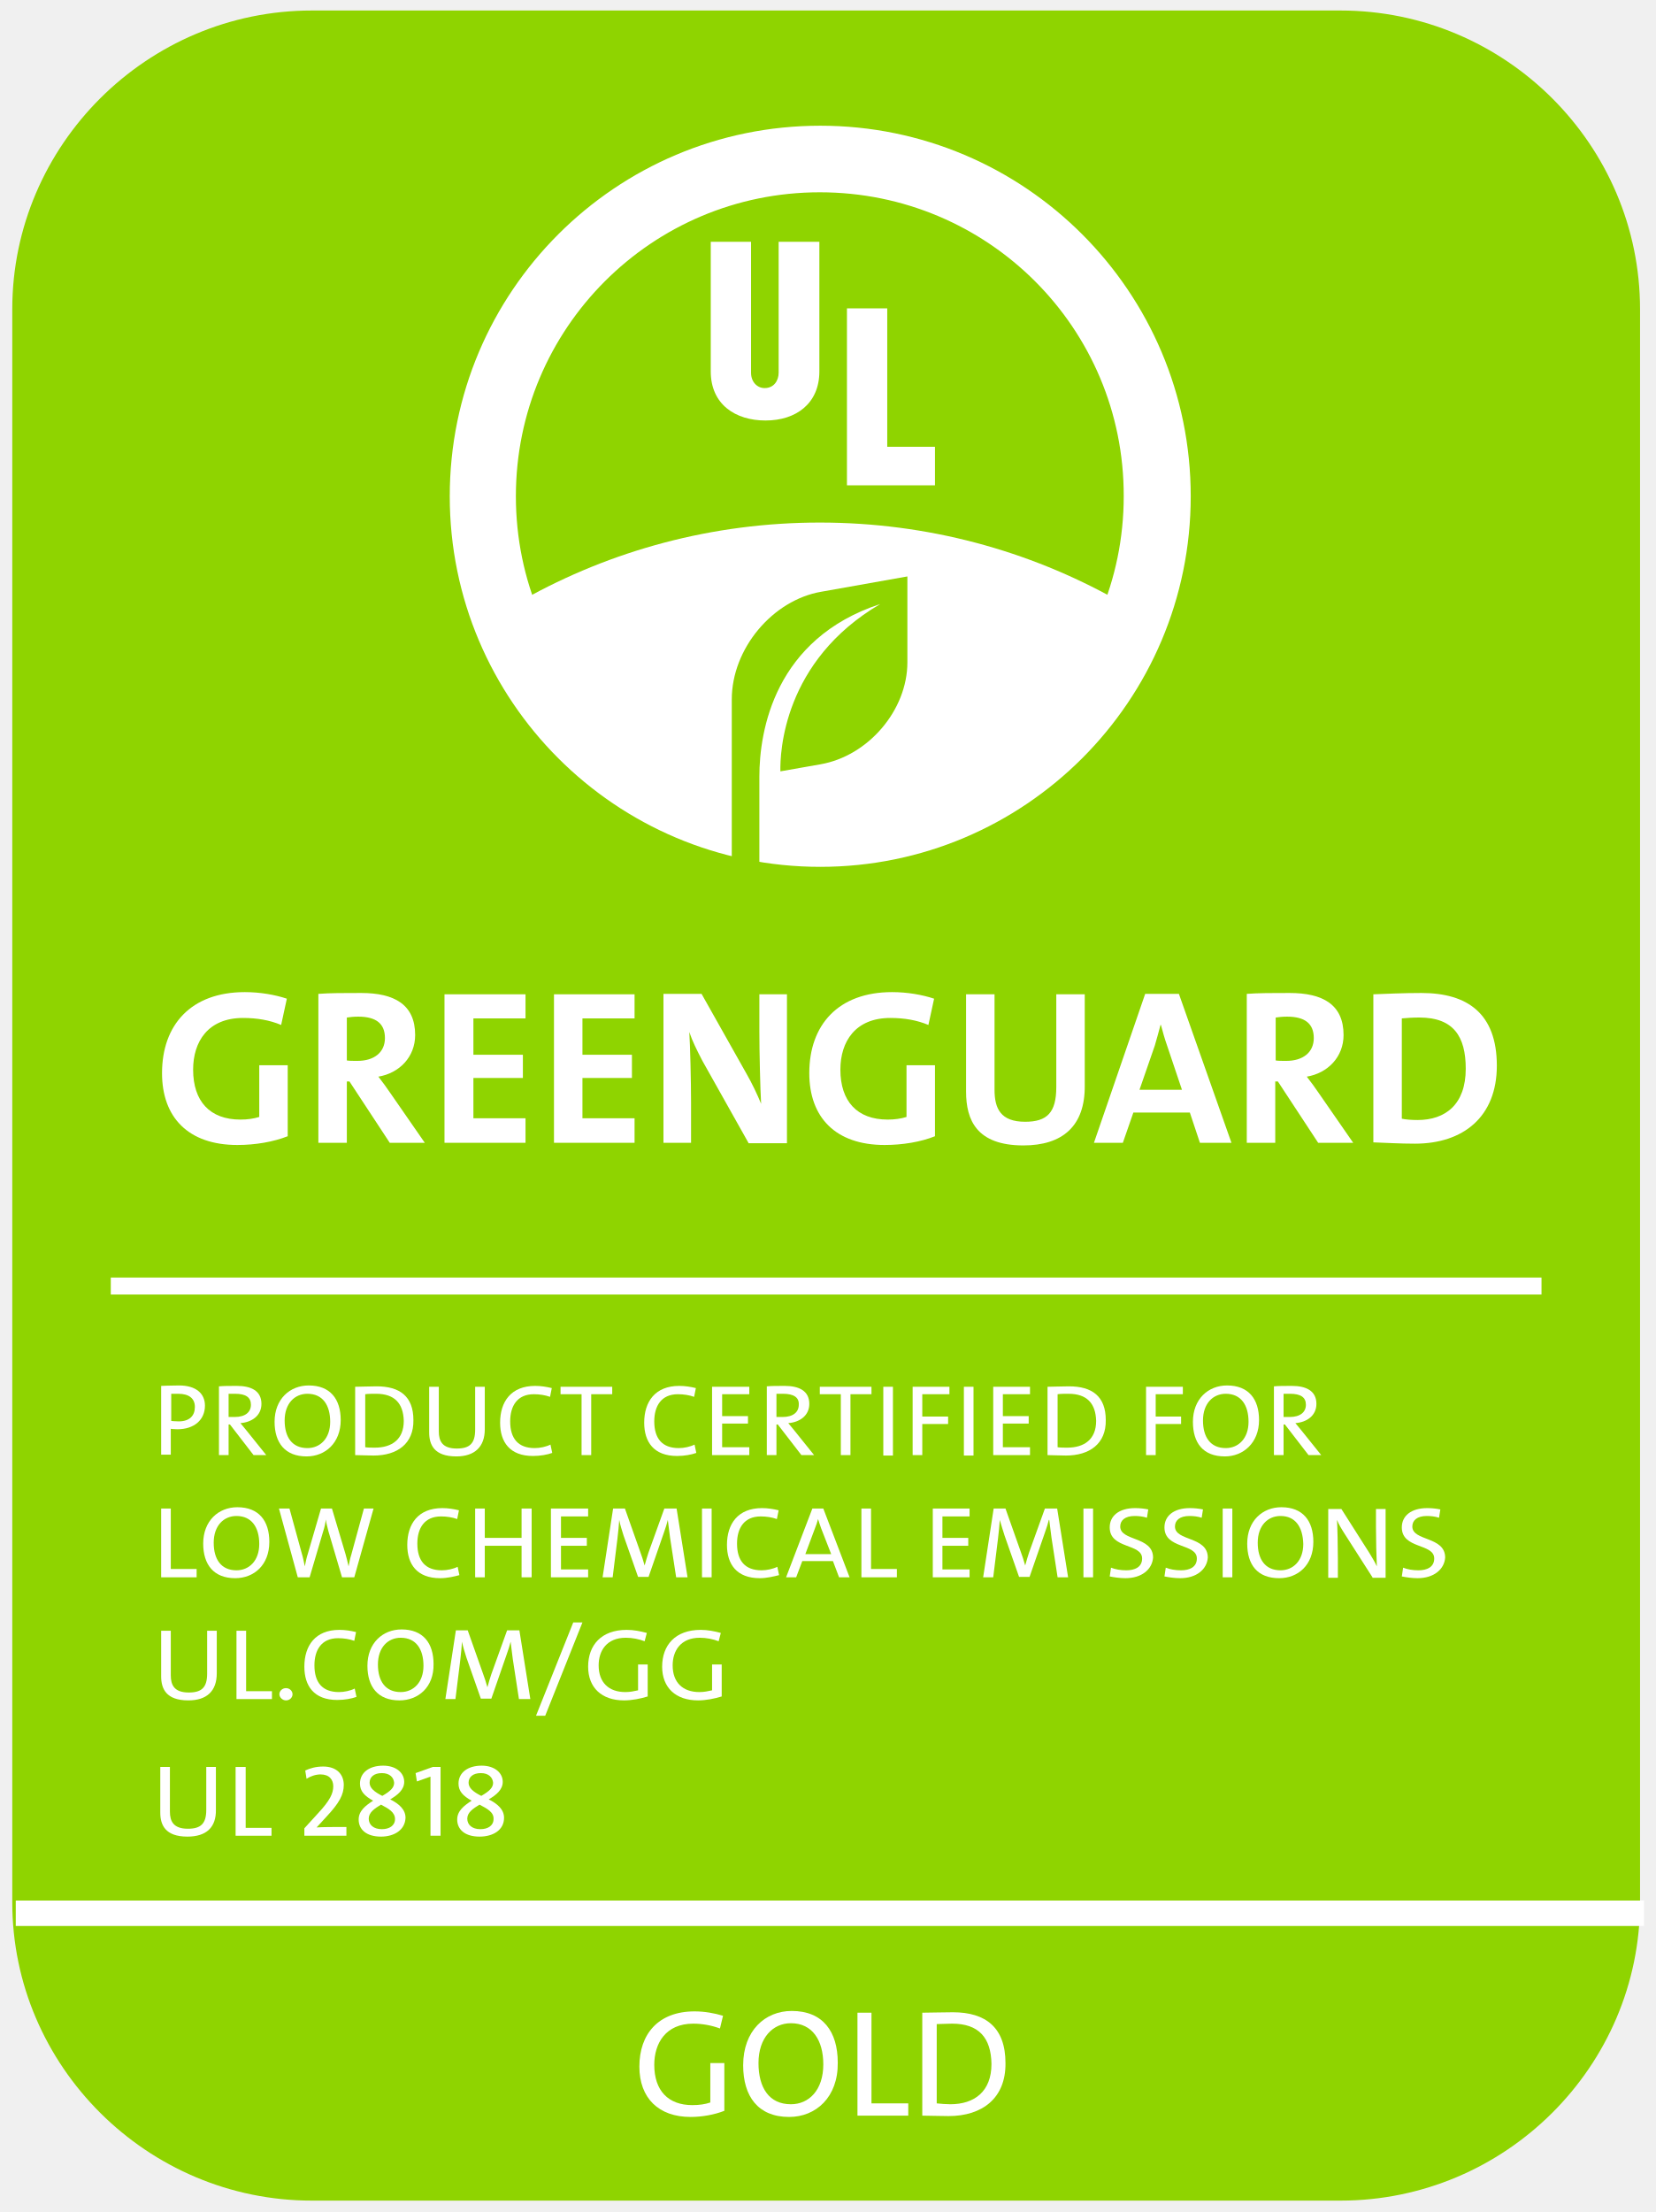
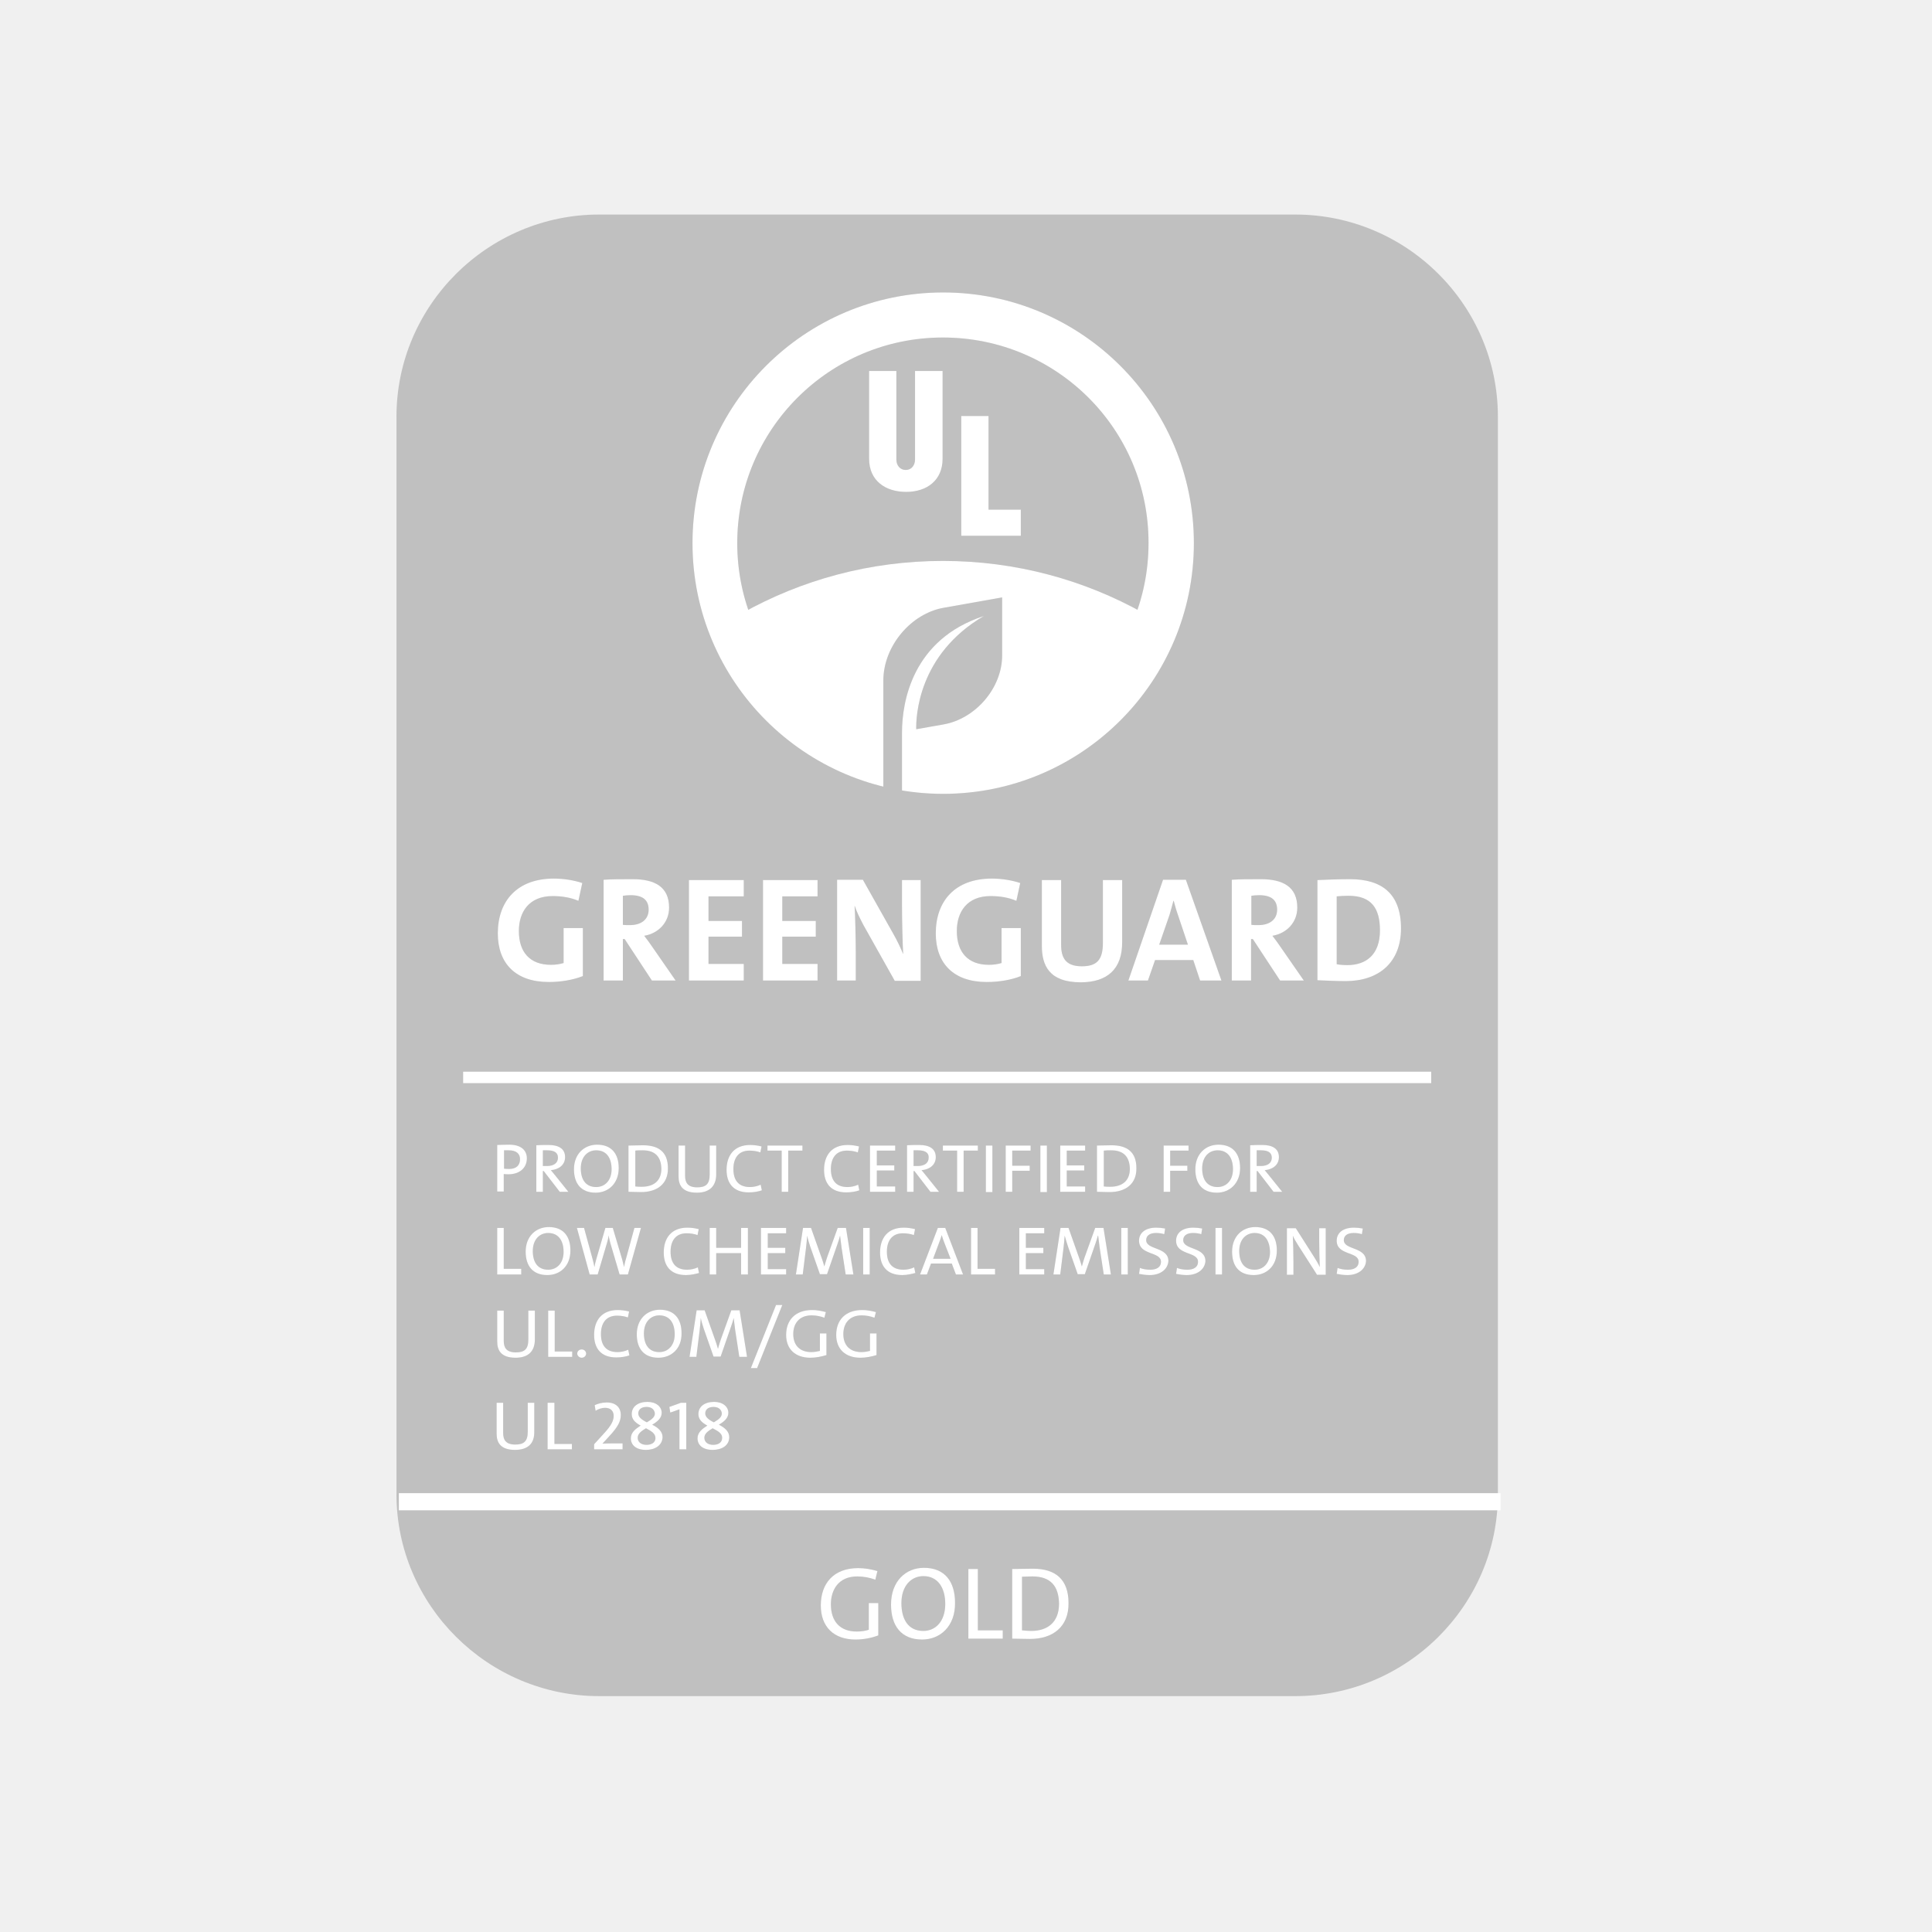
- <svg xmlns="http://www.w3.org/2000/svg" version="1.1" id="layer" x="0px" y="0px" viewBox="131 70 378 505" xml:space="preserve">
+ <svg xmlns="http://www.w3.org/2000/svg" version="1.1" id="layer" x="0px" y="0px" viewBox="0 0 652 652" style="enable-background:new 0 0 652 652;" xml:space="preserve">
+   <defs>
+     <filter id="greyscale">
+       <feColorMatrix type="saturate" values="0" />
+     </filter>
+   </defs>
  <style type="text/css">
	.st0{fill:#8FD400;}
	.st1{fill:none;stroke:#FFFFFF;stroke-width:5.804;stroke-miterlimit:10;}
	.st2{fill:#FFFFFF;}
	.st3{fill-rule:evenodd;clip-rule:evenodd;fill:#FFFFFF;}
	.st4{fill:none;stroke:#FFFFFF;stroke-width:3.869;stroke-miterlimit:10;}
</style>
-   <g>
+   <g filter="url(#greyscale)">
    <path class="st0" d="M202.2,572.4c-37.6,0-68.4-30.7-68.4-68.1V140.6c0-37.5,30.8-68.2,68.4-68.2h234.9c37.7,0,68.4,30.7,68.4,68.2   v363.7c0,37.5-30.8,68.1-68.4,68.1H202.2z" />
    <line class="st1" x1="134.6" y1="506.8" x2="506.4" y2="506.8" />
    <path class="st2" d="M288.7,553.3c-7.3,0-11.7-4.3-11.7-11.5c0-7.4,4.3-12.6,12.6-12.6c2.3,0,4.5,0.4,6.5,1l-0.7,2.9   c-1.9-0.7-4-1.1-6.1-1.1c-6.3,0-8.9,4.5-8.9,9.4c0,5.9,3.2,9.2,8.7,9.2c1.6,0,2.9-0.2,4.1-0.6V541h3.2v10.9   C294.1,552.8,291.3,553.3,288.7,553.3" />
    <path class="st2" d="M311.2,553.3c-7.1,0-10.5-4.7-10.5-11.8c0-7.9,5-12.4,11.1-12.4c7.1,0,10.5,4.7,10.5,11.8   C322.4,548.8,317.3,553.3,311.2,553.3 M311.6,531.9c-4.1,0-7.4,3.3-7.4,9.1c0,5.6,2.4,9.4,7.4,9.4c4.1,0,7.4-3.2,7.4-9.1   C319,535.8,316.5,531.9,311.6,531.9" />
    <polygon class="st2" points="326.8,553 326.8,529.5 330,529.5 330,550.2 338.4,550.2 338.4,553  " />
    <path class="st2" d="M347.6,553.1c-2.4,0-4.2-0.1-6-0.1v-23.5c1.8,0,4.5-0.1,7-0.1c7.5,0,12,3.5,12,11.6   C360.7,549,355.3,553.1,347.6,553.1 M348.4,532c-1.2,0-2.7,0.1-3.5,0.1v18.1c0.9,0.1,2.2,0.2,3.1,0.2c5.5,0,9.4-2.9,9.4-9.2   C357.3,535.2,354.5,532,348.4,532" />
    <path class="st2" d="M318.2,260.9c33,0,60.7-23.1,67.7-54c-20-11.2-43.1-17.6-67.7-17.6c-24.6,0-47.7,6.4-67.7,17.6   C257.5,237.8,285.1,260.9,318.2,260.9" />
    <polygon class="st3" points="344.5,180.8 324.4,180.8 324.4,140.4 333.6,140.4 333.6,172 344.5,172  " />
    <path class="st3" d="M318.1,154.8c0,7.3-5.3,11.2-12.3,11.2c-6.9,0-12.5-3.7-12.5-11.2v-29.6h9.2v29.9c0,2.1,1.4,3.5,3.1,3.5   c2.2,0,3.2-1.8,3.2-3.5v-29.9h9.3V154.8z" />
    <path class="st3" d="M402.9,183.3c0,46.7-37.9,84.6-84.6,84.6c-46.7,0-84.6-37.9-84.6-84.6c0-46.7,37.9-84.6,84.6-84.6   C365,98.7,402.9,136.6,402.9,183.3 M318.2,113.9c-38.4,0-69.4,31.1-69.4,69.4c0,38.4,31.1,69.4,69.4,69.4   c38.3,0,69.4-31.1,69.4-69.4C387.7,144.9,356.6,113.9,318.2,113.9" />
    <path class="st0" d="M304.4,247.3L304.4,247.3c0-10.5,3.5-31.5,27.6-39.4c-22.2,13-22.9,34-22.8,38.2l9.1-1.6   c11-1.9,19.9-12.4,19.9-23.3v-19.6l-19.7,3.5c-11,1.9-20.4,12.9-20.4,24.6v15.2v3v21.8c1.6,0.6,4.6,0.3,6.3,0.6V247.3z" />
    <path class="st2" d="M171.5,396.3c-0.8,0-1.5-0.1-1.5-0.1v5.9h-2.2v-15.7c0,0,2.2-0.1,4.1-0.1c3.8,0,5.9,1.8,5.9,4.6   C177.8,394.1,175.4,396.3,171.5,396.3 M171.7,388.2c-0.9,0-1.6,0-1.6,0v6.2c0,0,0.8,0.1,1.7,0.1c2.5,0,3.7-1.3,3.7-3.3   C175.5,389.3,174.2,388.2,171.7,388.2" />
    <path class="st2" d="M188.9,402.2l-5.4-7h-0.3v7h-2.2v-15.7c1.1-0.1,2.3-0.1,4.1-0.1c3.2,0,5.6,1.1,5.6,4.1c0,2.7-2.2,4.2-4.8,4.4   c0.5,0.6,1,1.2,1.4,1.7l4.5,5.6H188.9z M184.7,388.2c-0.6,0-1,0-1.5,0v5.3c0.2,0,0.7,0,1.4,0c2.4,0,3.7-1.1,3.7-2.8   C188.3,389,187.1,388.2,184.7,388.2" />
    <path class="st2" d="M201,402.5c-4.9,0-7.3-3.1-7.3-7.9c0-5.2,3.5-8.3,7.8-8.3c4.9,0,7.3,3.1,7.3,7.9   C208.8,399.4,205.3,402.5,201,402.5 M201.2,388.2c-2.9,0-5.2,2.2-5.2,6.1c0,3.8,1.7,6.3,5.2,6.3c2.9,0,5.2-2.2,5.2-6   C206.4,390.8,204.7,388.2,201.2,388.2" />
    <path class="st2" d="M216.3,402.3c-1.7,0-2.9-0.1-4.2-0.1v-15.6c1.3,0,3.1-0.1,4.9-0.1c5.3,0,8.4,2.3,8.4,7.7   C225.5,399.6,221.7,402.3,216.3,402.3 M216.9,388.2c-0.9,0-1.9,0-2.5,0.1v12.1c0.6,0.1,1.5,0.1,2.2,0.1c3.9,0,6.6-1.9,6.6-6.1   C223.1,390.4,221.1,388.2,216.9,388.2" />
    <path class="st2" d="M235.2,402.5c-5.1,0-6.2-2.7-6.2-5.5v-10.4h2.2v10.2c0,2.2,0.8,3.9,4.1,3.9c2.9,0,4.2-1.1,4.2-4.3v-9.8h2.2   v9.7C241.7,400.3,239.4,402.5,235.2,402.5" />
    <path class="st2" d="M252.7,402.4c-5.3,0-7.5-3.2-7.5-7.6c0-4.8,2.5-8.4,8-8.4c1.3,0,2.6,0.2,3.8,0.5l-0.4,2   c-1.1-0.4-2.4-0.6-3.7-0.6c-3.8,0-5.4,2.7-5.4,6.2c0,3.9,1.8,6.1,5.6,6.1c1.2,0,2.6-0.3,3.6-0.8l0.4,1.9   C256,402.1,254.4,402.4,252.7,402.4" />
    <polygon class="st2" points="266,388.3 266,402.2 263.8,402.2 263.8,388.3 259,388.3 259,386.6 270.8,386.6 270.8,388.3  " />
    <path class="st2" d="M285.6,402.4c-5.3,0-7.5-3.2-7.5-7.6c0-4.8,2.5-8.4,8-8.4c1.3,0,2.6,0.2,3.8,0.5l-0.4,2   c-1.1-0.4-2.4-0.6-3.7-0.6c-3.8,0-5.4,2.7-5.4,6.2c0,3.9,1.8,6.1,5.6,6.1c1.2,0,2.6-0.3,3.6-0.8l0.4,1.9   C288.9,402.1,287.3,402.4,285.6,402.4" />
    <polygon class="st2" points="293.6,402.2 293.6,386.6 302.1,386.6 302.1,388.3 295.9,388.3 295.9,393.3 301.8,393.3 301.8,395    295.9,395 295.9,400.4 302.1,400.4 302.1,402.2  " />
    <path class="st2" d="M314,402.2l-5.4-7h-0.3v7h-2.2v-15.7c1.1-0.1,2.3-0.1,4.1-0.1c3.2,0,5.6,1.1,5.6,4.1c0,2.7-2.2,4.2-4.8,4.4   c0.5,0.6,1,1.2,1.4,1.7l4.5,5.6H314z M309.8,388.2c-0.6,0-1,0-1.5,0v5.3c0.2,0,0.7,0,1.4,0c2.4,0,3.7-1.1,3.7-2.8   C313.5,389,312.2,388.2,309.8,388.2" />
    <polygon class="st2" points="325.2,388.3 325.2,402.2 323,402.2 323,388.3 318.2,388.3 318.2,386.6 330,386.6 330,388.3  " />
    <rect x="332.7" y="386.6" class="st2" width="2.2" height="15.7" />
    <polygon class="st2" points="341.6,388.3 341.6,393.4 347.5,393.4 347.5,395.1 341.6,395.1 341.6,402.2 339.4,402.2 339.4,386.6    347.8,386.6 347.8,388.3  " />
    <rect x="351.1" y="386.6" class="st2" width="2.2" height="15.7" />
    <polygon class="st2" points="357.8,402.2 357.8,386.6 366.2,386.6 366.2,388.3 360,388.3 360,393.3 365.9,393.3 365.9,395 360,395    360,400.4 366.2,400.4 366.2,402.2  " />
    <path class="st2" d="M374.4,402.3c-1.7,0-2.9-0.1-4.2-0.1v-15.6c1.3,0,3.1-0.1,4.9-0.1c5.3,0,8.4,2.3,8.4,7.7   C383.6,399.6,379.8,402.3,374.4,402.3 M375,388.2c-0.9,0-1.8,0-2.5,0.1v12.1c0.6,0.1,1.5,0.1,2.2,0.1c3.9,0,6.6-1.9,6.6-6.1   C381.2,390.4,379.2,388.2,375,388.2" />
    <polygon class="st2" points="394.9,388.3 394.9,393.4 400.7,393.4 400.7,395.1 394.9,395.1 394.9,402.2 392.7,402.2 392.7,386.6    401.1,386.6 401.1,388.3  " />
    <path class="st2" d="M410.7,402.5c-5,0-7.3-3.1-7.3-7.9c0-5.2,3.5-8.3,7.8-8.3c4.9,0,7.3,3.1,7.3,7.9   C418.5,399.4,414.9,402.5,410.7,402.5 M410.9,388.2c-2.9,0-5.2,2.2-5.2,6.1c0,3.8,1.7,6.3,5.2,6.3c2.9,0,5.2-2.2,5.2-6   C416.1,390.8,414.4,388.2,410.9,388.2" />
    <path class="st2" d="M429.8,402.2l-5.4-7h-0.3v7h-2.2v-15.7c1.1-0.1,2.3-0.1,4.1-0.1c3.2,0,5.6,1.1,5.6,4.1c0,2.7-2.2,4.2-4.8,4.4   c0.5,0.6,1,1.2,1.4,1.7l4.5,5.6H429.8z M425.6,388.2c-0.6,0-1.1,0-1.5,0v5.3c0.2,0,0.7,0,1.4,0c2.4,0,3.7-1.1,3.7-2.8   C429.2,389,428,388.2,425.6,388.2" />
    <polygon class="st2" points="167.8,430.1 167.8,414.4 170,414.4 170,428.2 175.9,428.2 175.9,430.1  " />
    <path class="st2" d="M184.7,430.3c-4.9,0-7.3-3.1-7.3-7.9c0-5.2,3.5-8.3,7.8-8.3c4.9,0,7.3,3.1,7.3,7.9   C192.5,427.3,189,430.3,184.7,430.3 M185,416.1c-2.9,0-5.2,2.2-5.2,6.1c0,3.8,1.7,6.3,5.2,6.3c2.9,0,5.2-2.2,5.2-6   C190.2,418.6,188.4,416.1,185,416.1" />
    <path class="st2" d="M211.9,430.1h-2.8l-3.1-10.5c-0.2-0.9-0.5-1.8-0.6-2.7h0c-0.1,0.9-0.3,1.8-0.6,2.7l-3.1,10.5H199l-4.3-15.7   h2.4l2.8,10.2c0.3,1,0.5,2,0.7,3h0c0.2-1,0.4-2,0.7-2.9l3-10.3h2.5l3.1,10.4c0.2,0.8,0.5,1.8,0.7,2.8h0c0.2-0.9,0.3-1.7,0.6-2.6   l2.9-10.6h2.2L211.9,430.1z" />
    <path class="st2" d="M231.5,430.3c-5.3,0-7.5-3.2-7.5-7.6c0-4.8,2.5-8.4,8-8.4c1.3,0,2.6,0.2,3.8,0.5l-0.4,2   c-1.1-0.4-2.4-0.6-3.7-0.6c-3.8,0-5.4,2.7-5.4,6.2c0,3.9,1.8,6.1,5.6,6.1c1.2,0,2.6-0.3,3.6-0.8l0.4,1.9   C234.8,429.9,233.2,430.3,231.5,430.3" />
    <polygon class="st2" points="250.1,430.1 250.1,422.9 241.7,422.9 241.7,430.1 239.5,430.1 239.5,414.4 241.7,414.4 241.7,421.1    250.1,421.1 250.1,414.4 252.4,414.4 252.4,430.1  " />
    <polygon class="st2" points="256.8,430.1 256.8,414.4 265.3,414.4 265.3,416.2 259.1,416.2 259.1,421.1 265,421.1 265,422.9    259.1,422.9 259.1,428.3 265.3,428.3 265.3,430.1  " />
    <path class="st2" d="M285.4,430.1L284,421c-0.2-1.7-0.4-3-0.5-4h0c-0.2,0.8-0.5,1.8-0.9,2.9l-3.5,10.1h-2.4l-3.3-9.4   c-0.4-1.3-0.8-2.5-1-3.6h0c-0.1,1.3-0.2,2.6-0.4,4.2l-1.1,8.9h-2.3l2.4-15.7h2.7l3.5,9.9c0.3,0.8,0.7,2,1,3.1h0   c0.3-1.1,0.6-2.1,0.9-3l3.6-10h2.8l2.5,15.7H285.4z" />
    <rect x="291.3" y="414.4" class="st2" width="2.2" height="15.7" />
    <path class="st2" d="M304.5,430.3c-5.3,0-7.5-3.2-7.5-7.6c0-4.8,2.5-8.4,8-8.4c1.3,0,2.6,0.2,3.8,0.5l-0.4,2   c-1.1-0.4-2.4-0.6-3.7-0.6c-3.8,0-5.4,2.7-5.4,6.2c0,3.9,1.8,6.1,5.6,6.1c1.2,0,2.6-0.3,3.6-0.8l0.4,1.9   C307.7,429.9,306.1,430.3,304.5,430.3" />
    <path class="st2" d="M322.6,430.1l-1.4-3.7h-7l-1.4,3.7h-2.3l6-15.7h2.5l6,15.7H322.6z M318.5,418.9c-0.3-0.8-0.5-1.5-0.7-2.1h0   c-0.2,0.7-0.4,1.4-0.7,2.1l-2.2,5.9h5.9L318.5,418.9z" />
    <polygon class="st2" points="327.7,430.1 327.7,414.4 329.9,414.4 329.9,428.2 335.8,428.2 335.8,430.1  " />
    <polygon class="st2" points="344,430.1 344,414.4 352.4,414.4 352.4,416.2 346.2,416.2 346.2,421.1 352.1,421.1 352.1,422.9    346.2,422.9 346.2,428.3 352.4,428.3 352.4,430.1  " />
    <path class="st2" d="M372.5,430.1l-1.4-9.1c-0.2-1.7-0.4-3-0.5-4h-0.1c-0.2,0.8-0.5,1.8-0.9,2.9l-3.5,10.1h-2.4l-3.3-9.4   c-0.4-1.3-0.8-2.5-1.1-3.6h0c-0.1,1.3-0.2,2.6-0.4,4.2l-1.1,8.9h-2.3l2.4-15.7h2.7l3.5,9.9c0.3,0.8,0.7,2,1,3.1h0   c0.3-1.1,0.6-2.1,0.9-3l3.6-10h2.8l2.5,15.7H372.5z" />
    <rect x="378.4" y="414.4" class="st2" width="2.2" height="15.7" />
    <path class="st2" d="M388,430.3c-1.3,0-2.6-0.2-3.6-0.4l0.3-2c1,0.4,2.2,0.6,3.5,0.6c1.9,0,3.6-0.7,3.6-2.7c0-3.5-7.4-2.1-7.4-7.1   c0-2.6,2.1-4.4,5.8-4.4c1,0,2,0.1,3,0.3l-0.3,1.9c-0.9-0.3-1.9-0.4-2.8-0.4c-2.2,0-3.3,1-3.3,2.4c0,3.4,7.5,2.2,7.5,7.1   C394.1,428.3,391.7,430.3,388,430.3" />
    <path class="st2" d="M400.5,430.3c-1.3,0-2.6-0.2-3.6-0.4l0.3-2c1,0.4,2.2,0.6,3.5,0.6c1.9,0,3.6-0.7,3.6-2.7   c0-3.5-7.4-2.1-7.4-7.1c0-2.6,2.1-4.4,5.8-4.4c1,0,2,0.1,3,0.3l-0.3,1.9c-0.9-0.3-1.9-0.4-2.8-0.4c-2.2,0-3.3,1-3.3,2.4   c0,3.4,7.5,2.2,7.5,7.1C406.6,428.3,404.2,430.3,400.5,430.3" />
    <rect x="410.2" y="414.4" class="st2" width="2.2" height="15.7" />
    <path class="st2" d="M423.1,430.3c-5,0-7.3-3.1-7.3-7.9c0-5.2,3.5-8.3,7.8-8.3c4.9,0,7.3,3.1,7.3,7.9   C430.9,427.3,427.4,430.3,423.1,430.3 M423.4,416.1c-2.9,0-5.2,2.2-5.2,6.1c0,3.8,1.7,6.3,5.2,6.3c2.9,0,5.2-2.2,5.2-6   C428.5,418.6,426.8,416.1,423.4,416.1" />
    <path class="st2" d="M444.4,430.1l-6.4-10c-0.7-1.1-1.3-2.1-1.7-3.1c0.1,1.6,0.2,6.1,0.2,8.8v4.4h-2.2v-15.7h3l6.3,9.9   c0.6,1,1.3,2.1,1.8,3.2c-0.1-2-0.2-6.3-0.2-9.1v-4h2.2v15.7H444.4z" />
    <path class="st2" d="M454.7,430.3c-1.3,0-2.6-0.2-3.6-0.4l0.3-2c1,0.4,2.2,0.6,3.5,0.6c1.9,0,3.6-0.7,3.6-2.7   c0-3.5-7.4-2.1-7.4-7.1c0-2.6,2.1-4.4,5.8-4.4c1,0,2,0.1,3,0.3l-0.3,1.9c-0.9-0.3-1.9-0.4-2.8-0.4c-2.2,0-3.3,1-3.3,2.4   c0,3.4,7.5,2.2,7.5,7.1C460.8,428.3,458.4,430.3,454.7,430.3" />
    <path class="st2" d="M174,458.2c-5.1,0-6.2-2.7-6.2-5.5v-10.4h2.2v10.2c0,2.2,0.8,3.9,4.1,3.9c2.9,0,4.2-1.1,4.2-4.3v-9.8h2.2v9.7   C180.5,456.1,178.2,458.2,174,458.2" />
    <polygon class="st2" points="185,457.9 185,442.3 187.2,442.3 187.2,456.1 193.1,456.1 193.1,457.9  " />
    <path class="st2" d="M196.3,458.2c-0.8,0-1.5-0.7-1.5-1.4c0-0.8,0.7-1.4,1.5-1.4c0.9,0,1.5,0.7,1.5,1.4   C197.8,457.5,197.2,458.2,196.3,458.2" />
    <path class="st2" d="M208,458.1c-5.3,0-7.5-3.2-7.5-7.6c0-4.8,2.5-8.4,8-8.4c1.3,0,2.6,0.2,3.8,0.5l-0.4,2   c-1.1-0.4-2.4-0.6-3.7-0.6c-3.8,0-5.4,2.7-5.4,6.2c0,3.9,1.8,6.1,5.6,6.1c1.2,0,2.6-0.3,3.6-0.8l0.4,1.9   C211.3,457.8,209.7,458.1,208,458.1" />
    <path class="st2" d="M222.2,458.2c-4.9,0-7.3-3.1-7.3-7.9c0-5.2,3.5-8.3,7.8-8.3c4.9,0,7.3,3.1,7.3,7.9   C230.1,455.2,226.5,458.2,222.2,458.2 M222.5,443.9c-2.9,0-5.2,2.2-5.2,6.1c0,3.8,1.7,6.3,5.2,6.3c2.9,0,5.2-2.2,5.2-6   C227.7,446.5,226,443.9,222.5,443.9" />
    <path class="st2" d="M249.5,457.9l-1.4-9.1c-0.2-1.7-0.4-3-0.5-4h0c-0.2,0.8-0.5,1.8-0.9,2.9l-3.5,10.1h-2.4l-3.3-9.4   c-0.4-1.3-0.8-2.5-1-3.6h0c-0.1,1.3-0.2,2.6-0.4,4.2l-1.1,8.9h-2.3l2.4-15.7h2.7l3.5,9.9c0.3,0.8,0.7,2,1,3.1h0   c0.3-1.1,0.6-2.1,0.9-3l3.6-10h2.8l2.5,15.7H249.5z" />
    <polygon class="st2" points="255.5,461.7 253.4,461.7 261.9,440.4 264,440.4  " />
    <path class="st2" d="M273.5,458.2c-5.1,0-8.2-2.9-8.2-7.7c0-4.9,3-8.4,8.8-8.4c1.6,0,3.1,0.3,4.6,0.7l-0.5,1.9   c-1.3-0.5-2.8-0.8-4.3-0.8c-4.4,0-6.2,3-6.2,6.3c0,3.9,2.3,6.1,6.1,6.1c1.1,0,2-0.2,2.9-0.4V450h2.2v7.3   C277.3,457.8,275.3,458.2,273.5,458.2" />
    <path class="st2" d="M290.4,458.2c-5.1,0-8.2-2.9-8.2-7.7c0-4.9,3-8.4,8.8-8.4c1.6,0,3.1,0.3,4.6,0.7l-0.5,1.9   c-1.3-0.5-2.8-0.8-4.3-0.8c-4.4,0-6.2,3-6.2,6.3c0,3.9,2.3,6.1,6.1,6.1c1.1,0,2-0.2,2.9-0.4V450h2.2v7.3   C294.2,457.8,292.2,458.2,290.4,458.2" />
    <line class="st4" x1="156.3" y1="363.6" x2="483" y2="363.6" />
    <path class="st2" d="M185.2,331.4c-11.2,0-17.2-6.3-17.2-16.4c0-11,6.6-18.5,18.9-18.5c3.5,0,6.9,0.6,9.6,1.5l-1.3,6   c-2.6-1.1-5.5-1.6-8.7-1.6c-8,0-11.4,5.4-11.4,11.8c0,7.2,3.8,11.4,10.8,11.4c1.6,0,3-0.2,4.3-0.6v-11.8h6.5v16.2   C193.4,330.7,189.3,331.4,185.2,331.4" />
    <path class="st2" d="M220,330.9l-9.2-14h-0.6v14h-6.5v-34c2.7-0.2,5.8-0.2,9.8-0.2c7.5,0,12.3,2.6,12.3,9.6c0,5-3.6,8.7-8.4,9.5   c1,1.3,1.9,2.5,2.7,3.7l7.9,11.4H220z M212.8,302.1c-1,0-1.9,0.1-2.6,0.2v9.8c0.5,0.1,1.4,0.1,2.4,0.1c3.9,0,6.3-2,6.3-5.2   C218.9,303.7,216.9,302.1,212.8,302.1" />
    <polygon class="st2" points="232.5,330.9 232.5,297 251,297 251,302.5 239.1,302.5 239.1,310.8 250.4,310.8 250.4,316.1    239.1,316.1 239.1,325.3 251,325.3 251,330.9  " />
    <polygon class="st2" points="257.5,330.9 257.5,297 275.9,297 275.9,302.5 264,302.5 264,310.8 275.3,310.8 275.3,316.1 264,316.1    264,325.3 275.9,325.3 275.9,330.9  " />
    <path class="st2" d="M301.9,330.9l-10.5-18.7c-1.3-2.5-2.3-4.5-3-6.6c0.2,3,0.4,11.2,0.4,16.1v9.2h-6.3v-34h8.7l10.3,18.3   c1.2,2.1,2.4,4.6,3.3,6.8c-0.2-3.4-0.4-11.8-0.4-16.5V297h6.3v34H301.9z" />
    <path class="st2" d="M333,331.4c-11.2,0-17.2-6.3-17.2-16.4c0-11,6.6-18.5,18.9-18.5c3.5,0,6.9,0.6,9.6,1.5l-1.3,6   c-2.6-1.1-5.5-1.6-8.7-1.6c-8,0-11.4,5.4-11.4,11.8c0,7.2,3.8,11.4,10.8,11.4c1.6,0,3-0.2,4.3-0.6v-11.8h6.5v16.2   C341.3,330.7,337.1,331.4,333,331.4" />
    <path class="st2" d="M364.7,331.5c-10.7,0-13.1-5.8-13.1-12.3V297h6.5v21.8c0,4.3,1.4,7.3,7,7.3c5,0,7.1-2.1,7.1-7.9V297h6.5v20.8   C378.8,327.1,373.6,331.5,364.7,331.5" />
    <path class="st2" d="M405,330.9l-2.3-6.9h-12.9l-2.4,6.9h-6.6l11.7-34h7.7l12,34H405z M397.5,308.7c-0.6-1.7-1-3.2-1.4-4.7h-0.1   c-0.4,1.5-0.8,3-1.3,4.7l-3.5,10.1h9.7L397.5,308.7z" />
    <path class="st2" d="M432,330.9l-9.2-14h-0.6v14h-6.5v-34c2.7-0.2,5.8-0.2,9.8-0.2c7.5,0,12.3,2.6,12.3,9.6c0,5-3.6,8.7-8.4,9.5   c1,1.3,1.9,2.5,2.7,3.7l7.9,11.4H432z M424.9,302.1c-1,0-1.9,0.1-2.6,0.2v9.8c0.5,0.1,1.4,0.1,2.4,0.1c3.9,0,6.3-2,6.3-5.2   C431,303.7,429,302.1,424.9,302.1" />
    <path class="st2" d="M454.1,331.1c-3.5,0-6.6-0.2-9.5-0.3V297c2.7-0.1,6.8-0.3,11-0.3c10.5,0,17.2,4.7,17.2,16.6   C472.8,325,465.1,331.1,454.1,331.1 M455.1,302.3c-1.5,0-2.9,0.1-4,0.2v22.9c0.9,0.2,2.3,0.3,3.6,0.3c6.4,0,11-3.6,11-11.7   C465.7,306.6,462.9,302.3,455.1,302.3" />
    <path class="st2" d="M173.8,489.3c-5.1,0-6.2-2.7-6.2-5.5v-10.4h2.2v10.2c0,2.2,0.8,3.9,4.1,3.9c2.9,0,4.2-1.1,4.2-4.3v-9.8h2.2   v9.7C180.4,487.2,178.1,489.3,173.8,489.3" />
    <polygon class="st2" points="184.8,489.1 184.8,473.4 187.1,473.4 187.1,487.3 193,487.3 193,489.1  " />
    <path class="st2" d="M200.5,489.1v-1.7l3.1-3.4c2.8-3,3.5-4.6,3.5-6.2c0-1.5-0.9-2.7-2.9-2.7c-1.1,0-2.3,0.4-3.2,1l-0.3-1.9   c1.1-0.5,2.4-0.9,4.1-0.9c3.1,0,4.7,1.8,4.7,4.2c0,2.2-1,4.1-4,7.3l-2.2,2.4v0c1.5-0.1,4-0.1,6.8-0.1v2H200.5z" />
    <path class="st2" d="M218,489.3c-3.3,0-5.1-1.6-5.1-3.9c0-2,1.6-3.2,3.3-4.3c-2-1.1-3-2.2-3-3.9c0-2.5,2.1-4.1,5.3-4.1   c2.9,0,4.8,1.6,4.8,3.7c0,1.8-1.5,3-3.2,4c2,1,3.5,2.3,3.5,4.2C223.5,487.8,221,489.3,218,489.3 M218,482c-1.5,0.9-2.8,1.8-2.8,3.2   c0,1.4,1.1,2.4,3,2.4c1.7,0,3-0.8,3-2.3C221.2,483.7,219.7,482.9,218,482 M218.2,474.8c-1.8,0-2.8,0.9-2.8,2.2c0,1.2,1.1,2.1,2.9,3   c1.9-1.1,2.7-1.9,2.7-3C220.9,475.8,220,474.8,218.2,474.8" />
    <polygon class="st2" points="229.3,489.1 229.3,475.6 226.2,476.7 225.9,474.8 229.8,473.4 231.6,473.4 231.6,489.1  " />
    <path class="st2" d="M240.5,489.3c-3.3,0-5.1-1.6-5.1-3.9c0-2,1.6-3.2,3.3-4.3c-2-1.1-3-2.2-3-3.9c0-2.5,2.1-4.1,5.3-4.1   c2.9,0,4.8,1.6,4.8,3.7c0,1.8-1.5,3-3.2,4c2,1,3.5,2.3,3.5,4.2C246.1,487.8,243.6,489.3,240.5,489.3 M240.5,482   c-1.5,0.9-2.8,1.8-2.8,3.2c0,1.4,1.1,2.4,3,2.4c1.7,0,3-0.8,3-2.3C243.8,483.7,242.2,482.9,240.5,482 M240.8,474.8   c-1.8,0-2.8,0.9-2.8,2.2c0,1.2,1.1,2.1,2.9,3c1.9-1.1,2.7-1.9,2.7-3C243.5,475.8,242.6,474.8,240.8,474.8" />
  </g>
</svg>
